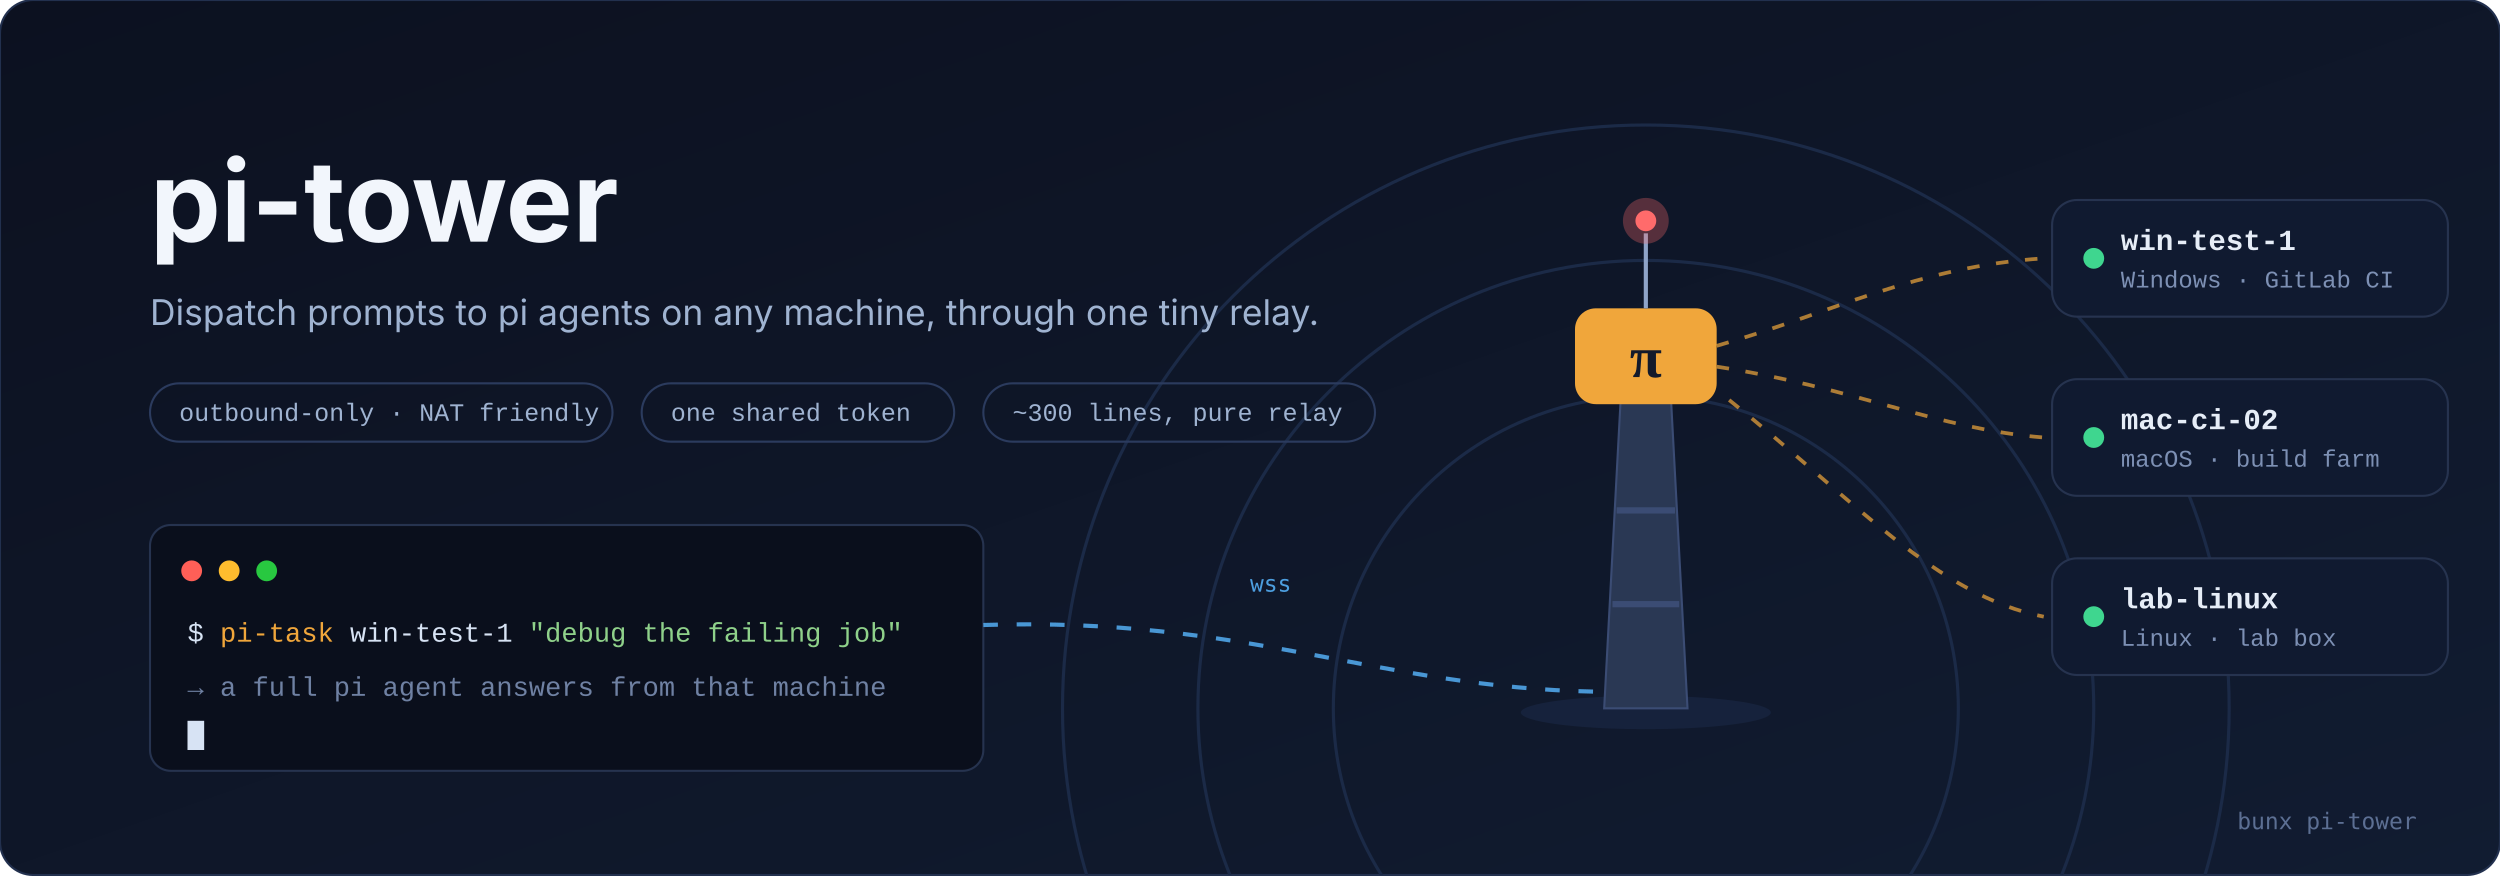
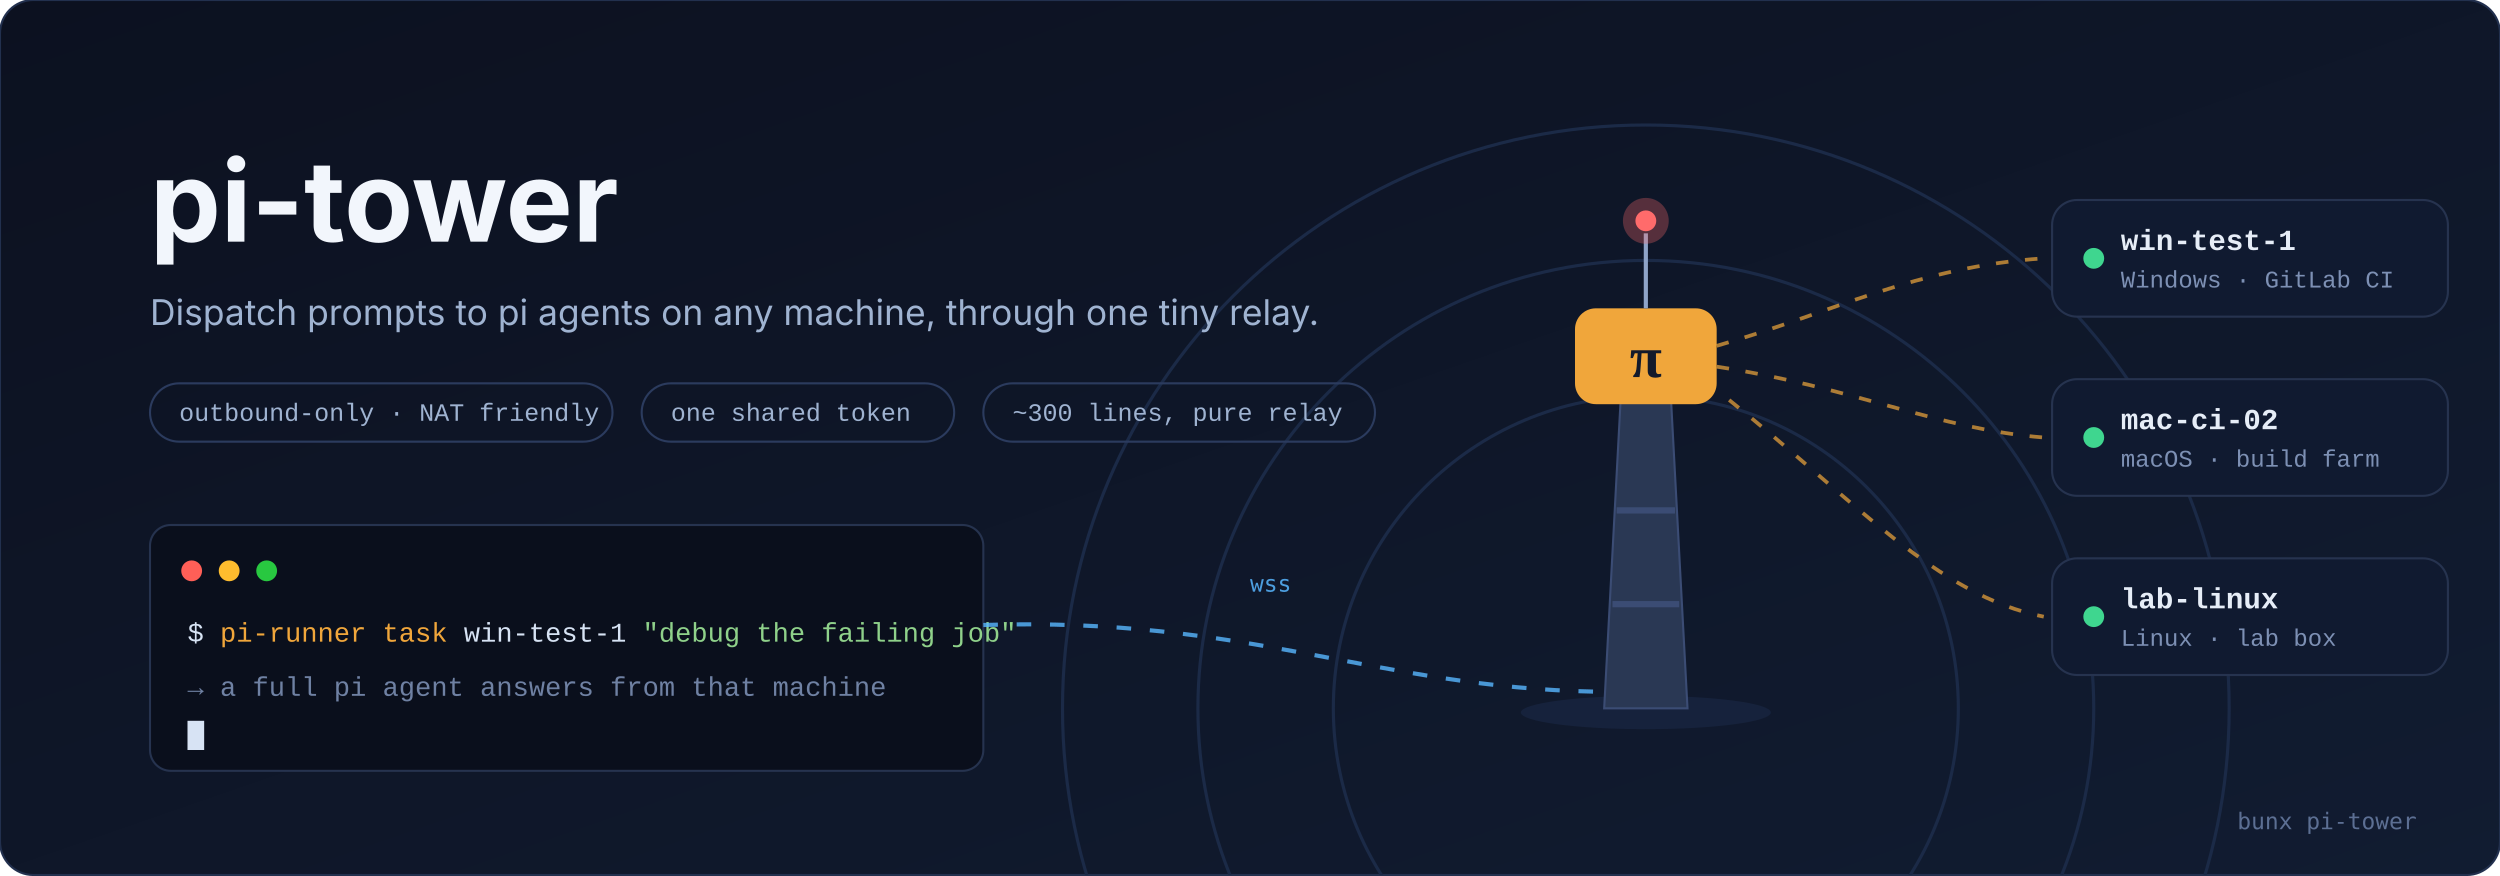
<svg xmlns="http://www.w3.org/2000/svg" viewBox="0 0 1200 420" font-family="system-ui, -apple-system, 'Segoe UI', sans-serif">
  <defs>
    <linearGradient id="bg" x1="0" y1="0" x2="1" y2="1">
      <stop offset="0" stop-color="#0c1120" />
      <stop offset="1" stop-color="#111c31" />
    </linearGradient>
    <clipPath id="frame">
      <rect x="0" y="0" width="1200" height="420" rx="16" />
    </clipPath>
  </defs>
  <rect x="0" y="0" width="1200" height="420" rx="16" fill="url(#bg)" stroke="#22304e" />
  <g clip-path="url(#frame)">
    <g fill="none" stroke="#1b2a47" stroke-width="1.5">
      <circle cx="790" cy="340" r="150" />
      <circle cx="790" cy="340" r="215" />
      <circle cx="790" cy="340" r="280" />
    </g>
    <text x="72" y="116" font-size="54" font-weight="700" fill="#f2f6fc">pi-tower</text>
    <text x="72" y="156" font-size="17" fill="#9fb3d1">Dispatch prompts to pi agents on any machine, through one tiny relay.</text>
    <g font-family="'SFMono-Regular', Consolas, 'Liberation Mono', monospace" font-size="12" fill="#9fb3d1">
      <rect x="72" y="184" width="222" height="28" rx="14" fill="none" stroke="#2b3b5e" />
      <text x="86" y="202">outbound-only · NAT friendly</text>
      <rect x="308" y="184" width="150" height="28" rx="14" fill="none" stroke="#2b3b5e" />
      <text x="322" y="202">one shared token</text>
      <rect x="472" y="184" width="188" height="28" rx="14" fill="none" stroke="#2b3b5e" />
      <text x="486" y="202">~300 lines, pure relay</text>
    </g>
    <g>
      <rect x="72" y="252" width="400" height="118" rx="10" fill="#0a0f1c" stroke="#26334f" />
      <circle cx="92" cy="274" r="5" fill="#ff5f57" />
      <circle cx="110" cy="274" r="5" fill="#febc2e" />
      <circle cx="128" cy="274" r="5" fill="#28c840" />
      <g font-family="'SFMono-Regular', Consolas, 'Liberation Mono', monospace" font-size="13">
-         <text x="90" y="308" fill="#d7e3f4">$ <tspan fill="#f0a63b">pi-task</tspan> win-test-1 <tspan fill="#8fd18a">"debug the failing job"</tspan>
+         <text x="90" y="308" fill="#d7e3f4">$ <tspan fill="#f0a63b">pi-runner task</tspan> win-test-1 <tspan fill="#8fd18a">"debug the failing job"</tspan>
        </text>
        <text x="90" y="334" fill="#6f81a3">→ a full pi agent answers from that machine</text>
        <rect x="90" y="346" width="8" height="14" fill="#d7e3f4">
          <animate attributeName="opacity" values="1;0;1" dur="1.4s" repeatCount="indefinite" />
        </rect>
      </g>
    </g>
    <path d="M 472 300 C 600 296, 660 330, 766 332" fill="none" stroke="#57b6ff" stroke-width="2" stroke-dasharray="7 9" opacity="0.8">
      <animate attributeName="stroke-dashoffset" values="0;-64" dur="3s" repeatCount="indefinite" />
    </path>
    <text x="600" y="284" font-family="'SFMono-Regular', Consolas, monospace" font-size="11" fill="#57b6ff" opacity="0.85">wss</text>
    <g>
      <ellipse cx="790" cy="342" rx="60" ry="8" fill="#16223c" />
      <polygon points="770,340 810,340 802,190 778,190" fill="#2a3854" stroke="#3b4c74" />
      <line x1="774" y1="290" x2="806" y2="290" stroke="#3b4c74" stroke-width="3" />
      <line x1="776" y1="245" x2="804" y2="245" stroke="#3b4c74" stroke-width="3" />
      <rect x="756" y="148" width="68" height="46" rx="10" fill="#f0a63b" />
      <text x="790" y="181" font-size="28" font-weight="700" fill="#131a2b" text-anchor="middle" font-family="Georgia, 'Times New Roman', serif">π</text>
      <line x1="790" y1="148" x2="790" y2="112" stroke="#8fa4c8" stroke-width="2" />
      <circle cx="790" cy="106" r="11" fill="#ff6b6b" opacity="0.3">
        <animate attributeName="opacity" values="0.3;0.05;0.3" dur="1.6s" repeatCount="indefinite" />
      </circle>
      <circle cx="790" cy="106" r="5" fill="#ff6b6b">
        <animate attributeName="opacity" values="1;0.35;1" dur="1.6s" repeatCount="indefinite" />
      </circle>
    </g>
    <g fill="none" stroke="#f0a63b" stroke-width="1.8" stroke-dasharray="6 8" opacity="0.7">
      <path d="M 824 166 C 880 150, 920 128, 981 124">
        <animate attributeName="stroke-dashoffset" values="0;-56" dur="2.6s" repeatCount="indefinite" />
      </path>
      <path d="M 824 176 C 890 186, 930 206, 981 210">
        <animate attributeName="stroke-dashoffset" values="0;-56" dur="3.1s" repeatCount="indefinite" />
      </path>
      <path d="M 830 192 C 890 240, 930 286, 981 296">
        <animate attributeName="stroke-dashoffset" values="0;-56" dur="3.6s" repeatCount="indefinite" />
      </path>
    </g>
    <g font-family="'SFMono-Regular', Consolas, 'Liberation Mono', monospace">
      <g>
        <rect x="985" y="96" width="190" height="56" rx="12" fill="#101a30" stroke="#26334f" />
        <circle cx="1005" cy="124" r="5" fill="#3fd68f" />
        <text x="1018" y="120" font-size="14" font-weight="700" fill="#e6edf7">win-test-1</text>
        <text x="1018" y="138" font-size="11.5" fill="#7d90b4">Windows · GitLab CI</text>
      </g>
      <g>
        <rect x="985" y="182" width="190" height="56" rx="12" fill="#101a30" stroke="#26334f" />
        <circle cx="1005" cy="210" r="5" fill="#3fd68f" />
        <text x="1018" y="206" font-size="14" font-weight="700" fill="#e6edf7">mac-ci-02</text>
        <text x="1018" y="224" font-size="11.5" fill="#7d90b4">macOS · build farm</text>
      </g>
      <g>
        <rect x="985" y="268" width="190" height="56" rx="12" fill="#101a30" stroke="#26334f" />
        <circle cx="1005" cy="296" r="5" fill="#3fd68f" />
        <text x="1018" y="292" font-size="14" font-weight="700" fill="#e6edf7">lab-linux</text>
        <text x="1018" y="310" font-size="11.5" fill="#7d90b4">Linux · lab box</text>
      </g>
    </g>
    <text x="1160" y="398" text-anchor="end" font-family="'SFMono-Regular', Consolas, monospace" font-size="11" fill="#5c6f93">bunx pi-tower</text>
  </g>
</svg>
